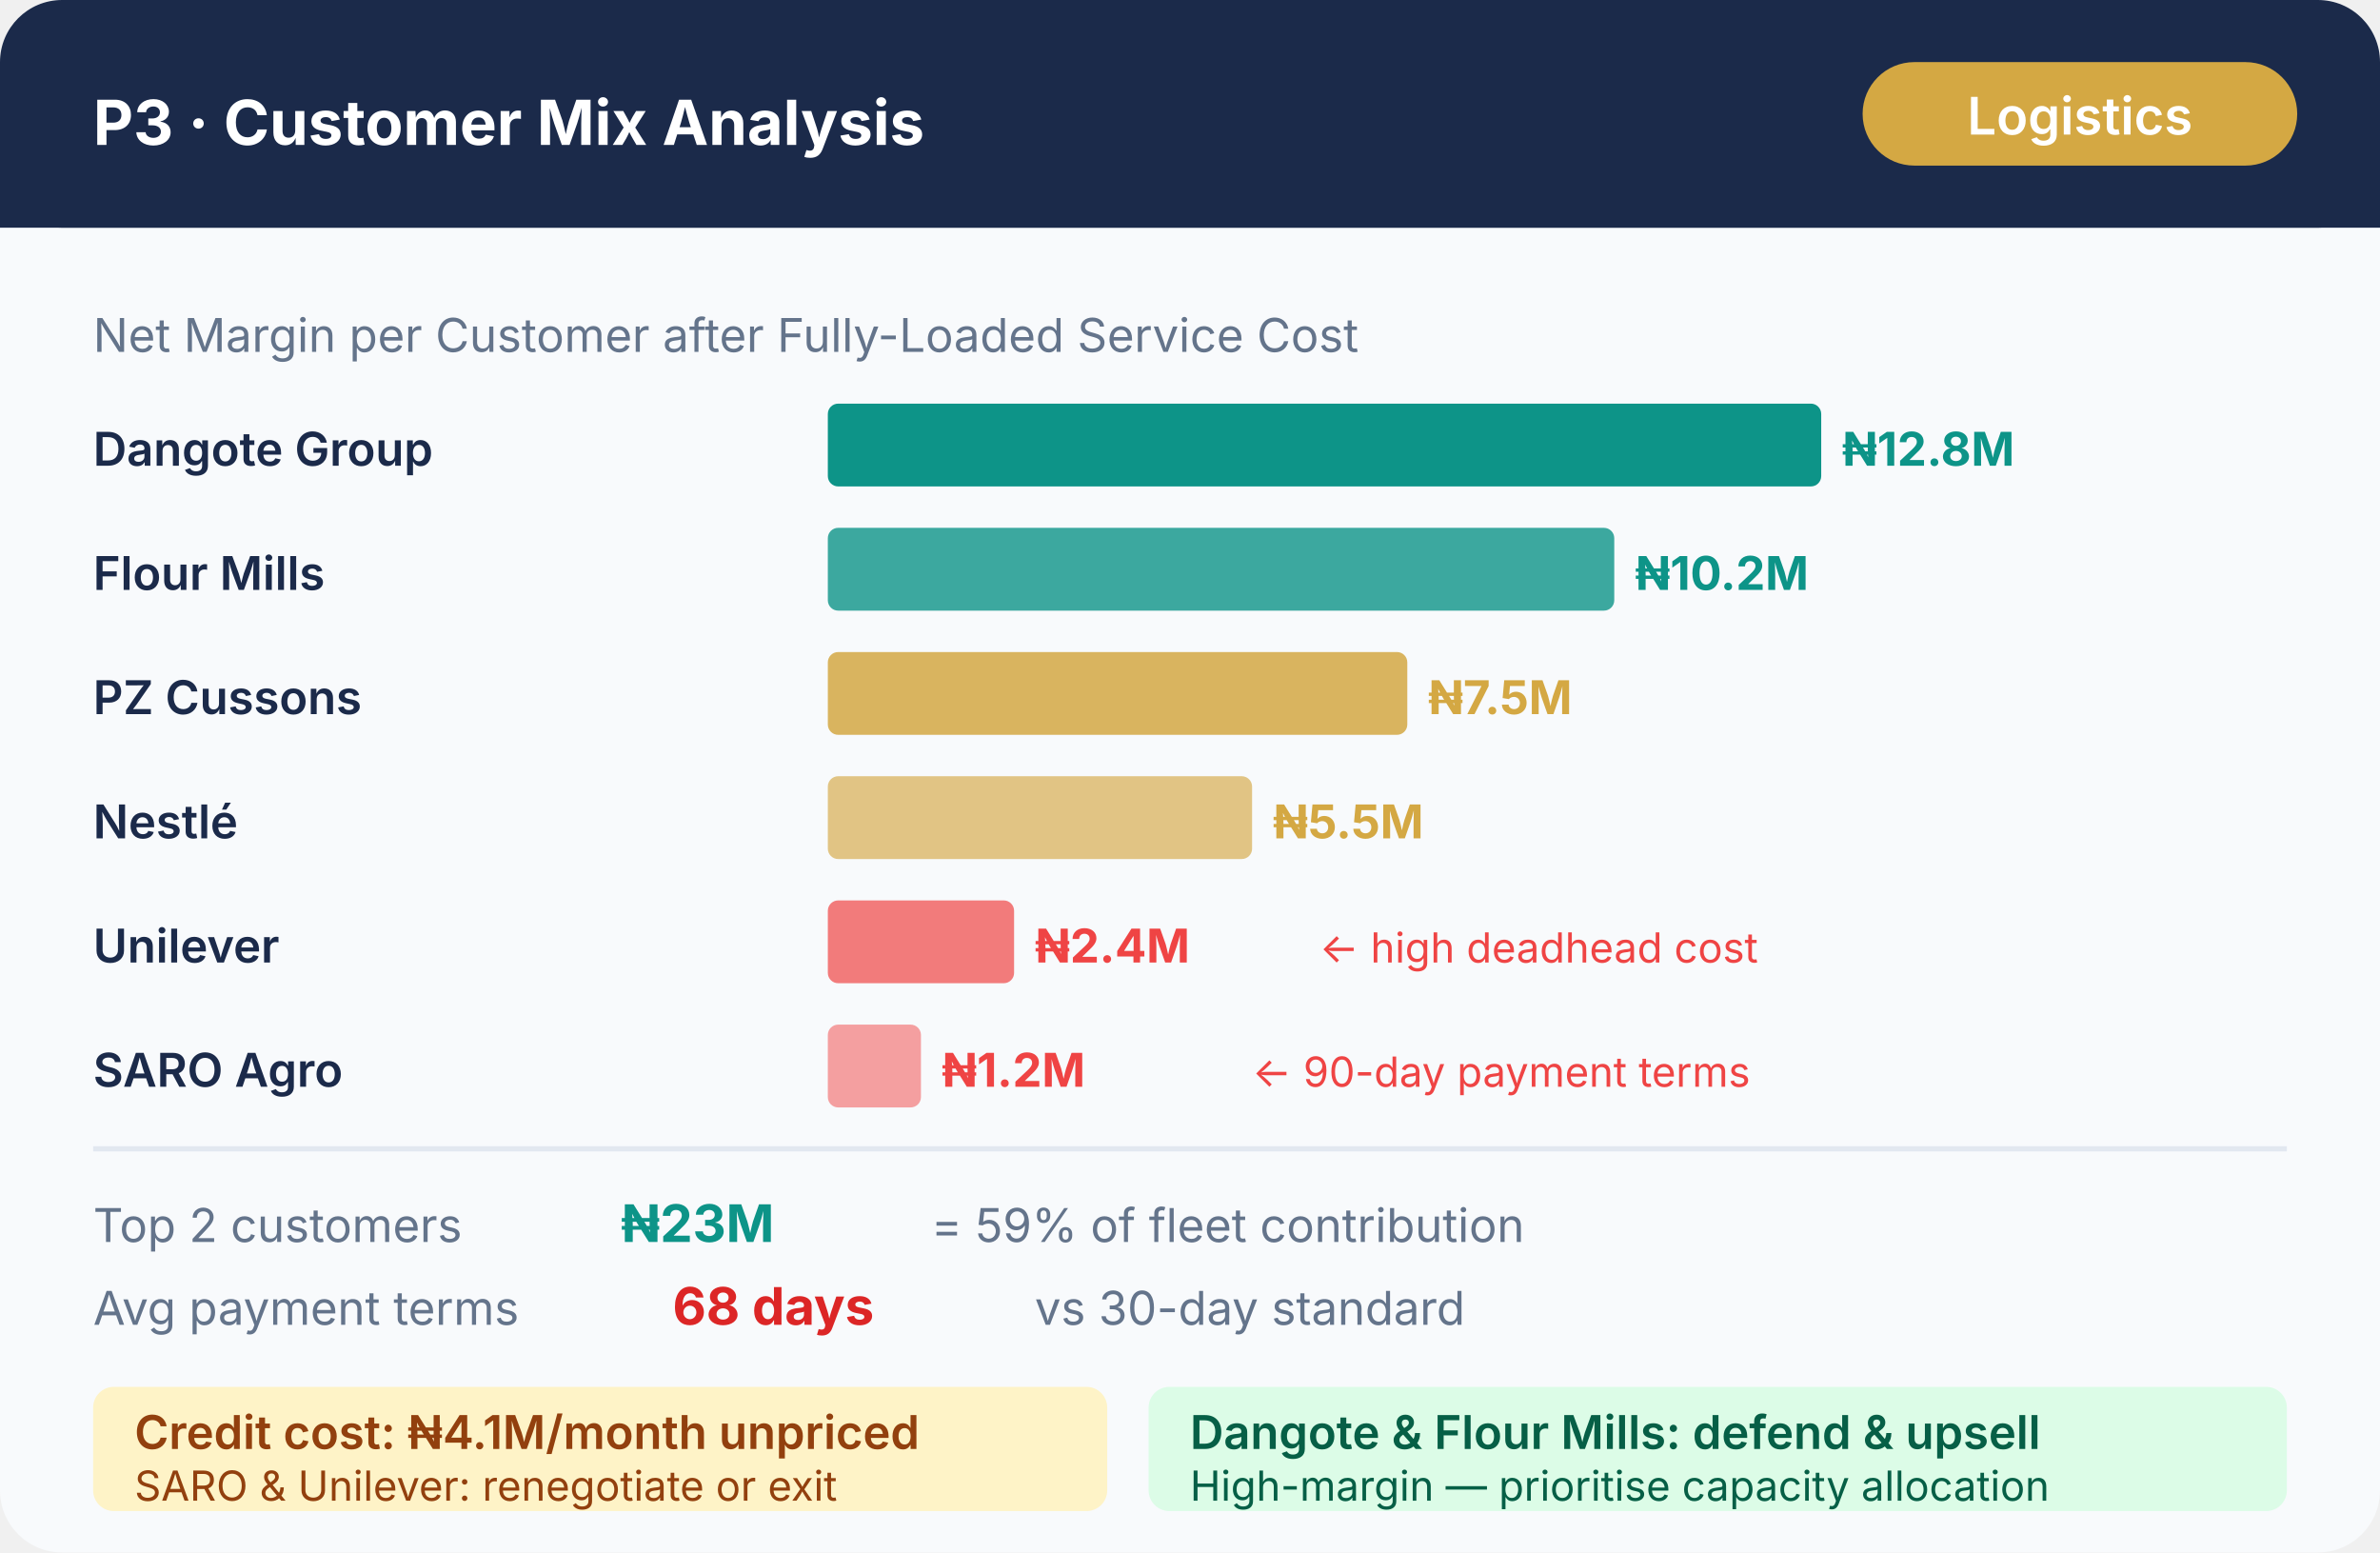
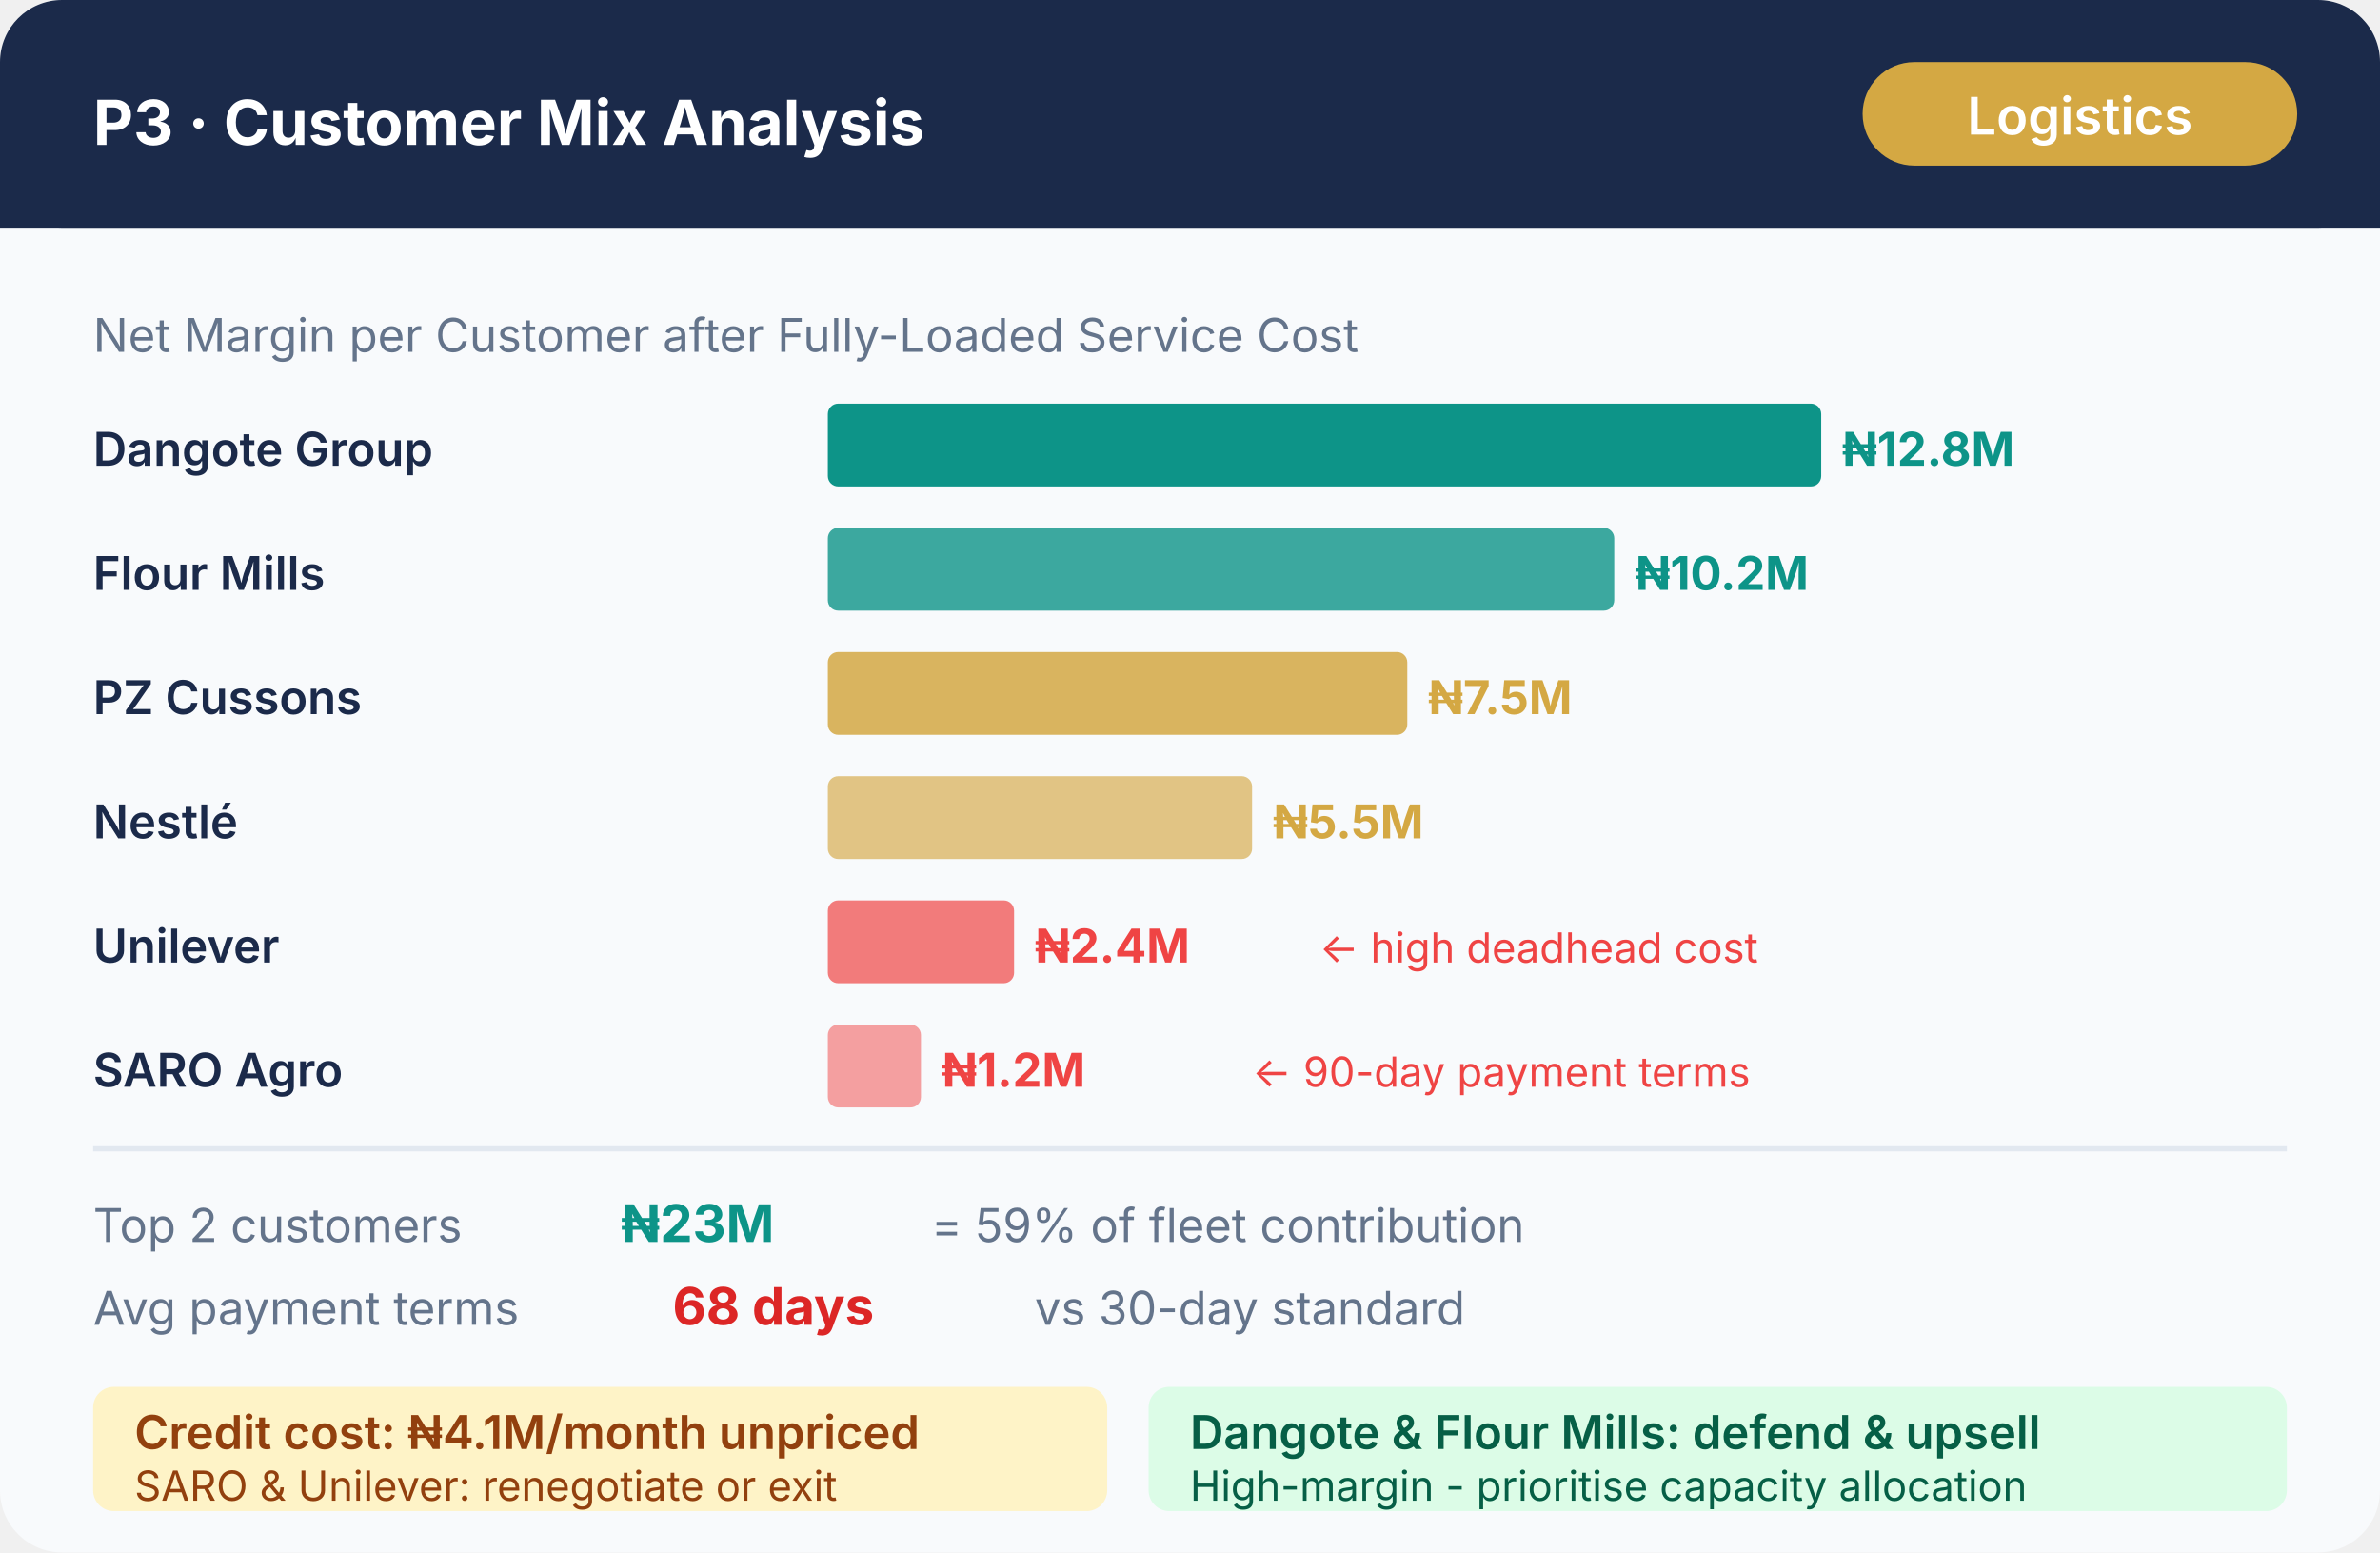
<svg xmlns="http://www.w3.org/2000/svg" viewBox="0 0 460 300" font-family="system-ui, -apple-system, sans-serif">
  <rect width="460" height="300" fill="#F8FAFC" rx="12" />
  <rect width="460" height="44" fill="#1B2A4A" rx="12" />
  <rect y="32" width="460" height="12" fill="#1B2A4A" />
  <text x="18" y="28" font-size="12" font-weight="700" fill="white">P3 · Customer Mix Analysis</text>
  <rect x="360" y="12" width="84" height="20" fill="#D4A843" rx="10" />
  <text x="402" y="26" text-anchor="middle" font-size="10" font-weight="600" fill="white">Logistics</text>
  <text x="18" y="68" font-size="9" fill="#64748B">Net Margin per Customer after Fully-Loaded Service Cost</text>
  <text x="18" y="90" font-size="9" fill="#1B2A4A" font-weight="600">Dangote Group</text>
  <rect x="160" y="78" width="192" height="16" fill="#0D9488" rx="2" />
  <text x="356" y="90" font-size="9" fill="#0D9488" font-weight="700">₦12.8M</text>
  <text x="18" y="114" font-size="9" fill="#1B2A4A" font-weight="600">Flour Mills</text>
  <rect x="160" y="102" width="152" height="16" fill="#0D9488" rx="2" opacity="0.8" />
  <text x="316" y="114" font-size="9" fill="#0D9488" font-weight="700">₦10.2M</text>
  <text x="18" y="138" font-size="9" fill="#1B2A4A" font-weight="600">PZ Cussons</text>
  <rect x="160" y="126" width="112" height="16" fill="#D4A843" rx="2" opacity="0.85" />
  <text x="276" y="138" font-size="9" fill="#D4A843" font-weight="700">₦7.5M</text>
  <text x="18" y="162" font-size="9" fill="#1B2A4A" font-weight="600">Nestlé</text>
  <rect x="160" y="150" width="82" height="16" fill="#D4A843" rx="2" opacity="0.65" />
  <text x="246" y="162" font-size="9" fill="#D4A843" font-weight="700">₦5.5M</text>
  <text x="18" y="186" font-size="9" fill="#1B2A4A" font-weight="600">Unilever</text>
  <rect x="160" y="174" width="36" height="16" fill="#EF4444" rx="2" opacity="0.7" />
  <text x="200" y="186" font-size="9" fill="#EF4444" font-weight="700">₦2.4M</text>
  <text x="255" y="186" font-size="8" fill="#EF4444">← high deadhead cost</text>
  <text x="18" y="210" font-size="9" fill="#1B2A4A" font-weight="600">SARO Agro</text>
  <rect x="160" y="198" width="18" height="16" fill="#EF4444" rx="2" opacity="0.5" />
  <text x="182" y="210" font-size="9" fill="#EF4444" font-weight="700">₦1.2M</text>
  <text x="242" y="210" font-size="8" fill="#EF4444">← 90-day payment terms</text>
  <line x1="18" y1="222" x2="442" y2="222" stroke="#E2E8F0" stroke-width="1" />
  <text x="18" y="240" font-size="9" fill="#64748B">Top 2 customers</text>
  <text x="120" y="240" font-size="10" font-weight="700" fill="#0D9488">₦23M</text>
  <text x="180" y="240" font-size="9" fill="#64748B">= 59% of fleet contribution</text>
  <text x="18" y="256" font-size="9" fill="#64748B">Avg payment terms</text>
  <text x="130" y="256" font-size="10" font-weight="700" fill="#DC2626">68 days</text>
  <text x="200" y="256" font-size="9" fill="#64748B">vs 30-day standard</text>
  <rect x="18" y="268" width="196" height="24" fill="#FEF3C7" rx="4" />
  <text x="26" y="280" font-size="9" fill="#92400E" font-weight="600">Credit cost: ₦4.1M/month unpriced</text>
  <text x="26" y="290" font-size="8" fill="#92400E">SARO &amp; Unilever: renegotiate or exit</text>
  <rect x="222" y="268" width="220" height="24" fill="#DCFCE7" rx="4" />
  <text x="230" y="280" font-size="9" fill="#065F46" font-weight="600">Dangote &amp; Flour Mills: defend &amp; upsell</text>
-   <text x="230" y="290" font-size="8" fill="#065F46">High-margin — prioritise capacity allocation</text>
+   <text x="230" y="290" font-size="8" fill="#065F46">High-margin - prioritise capacity allocation</text>
</svg>
